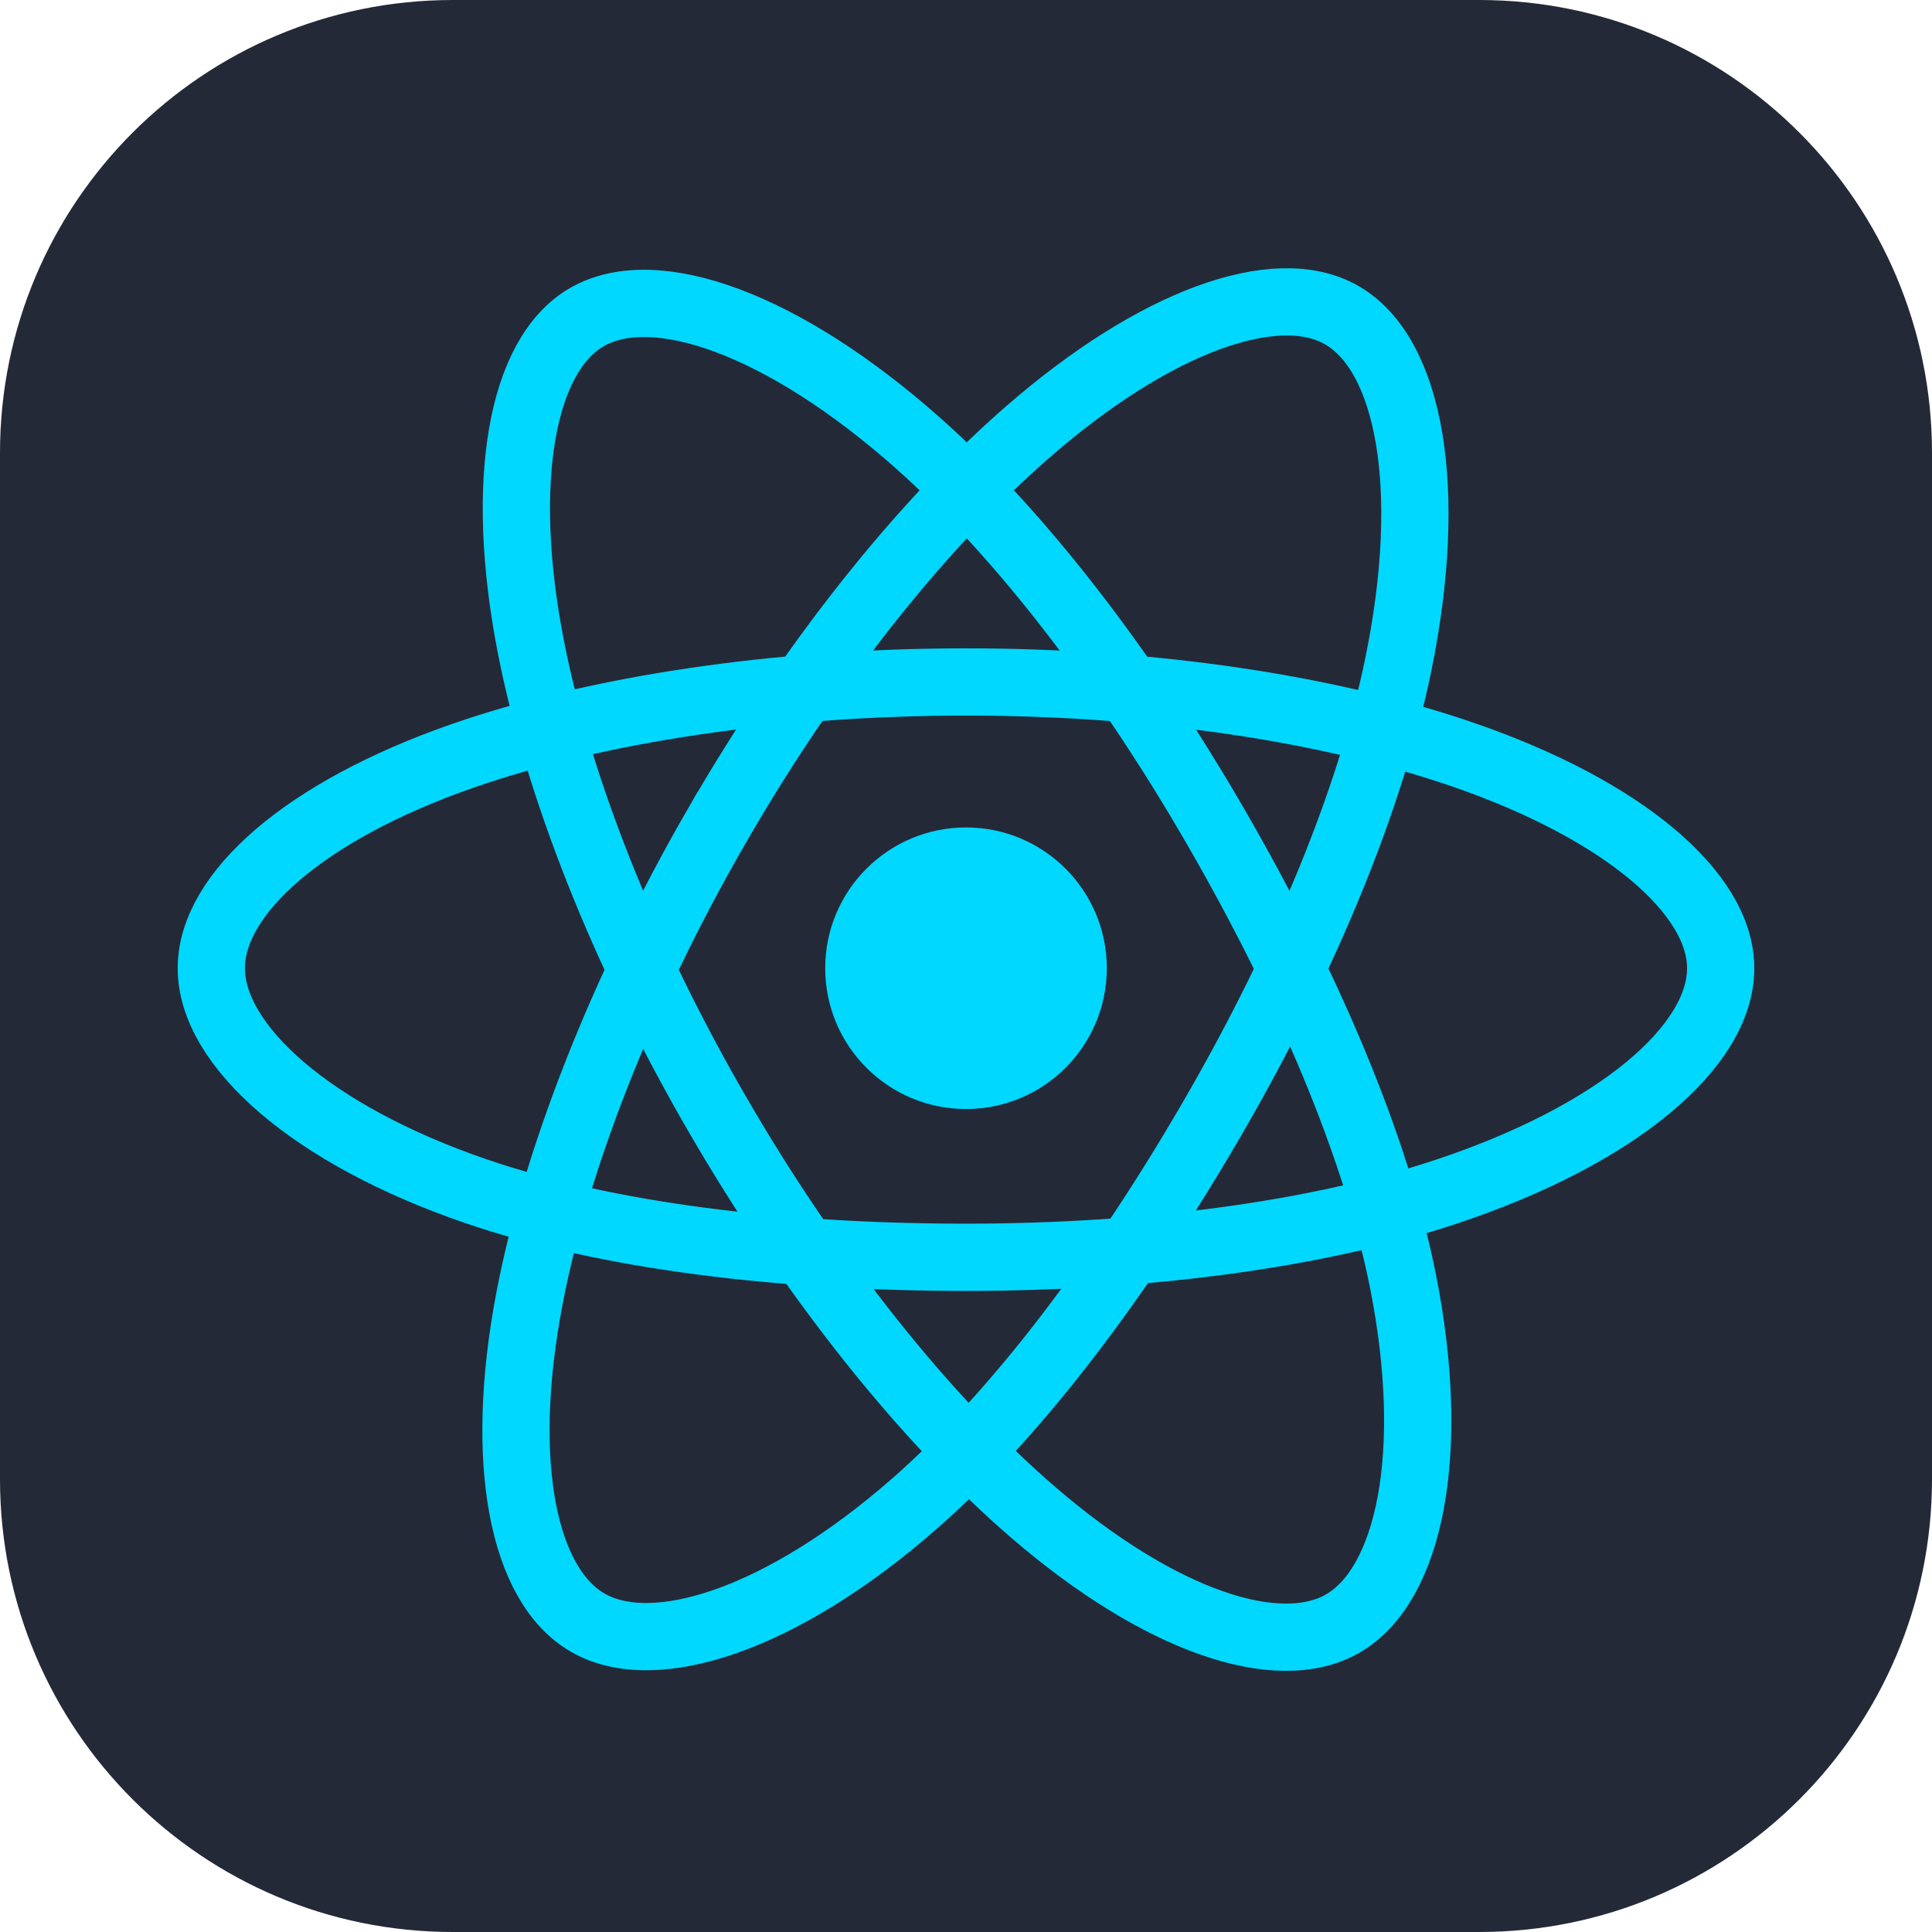
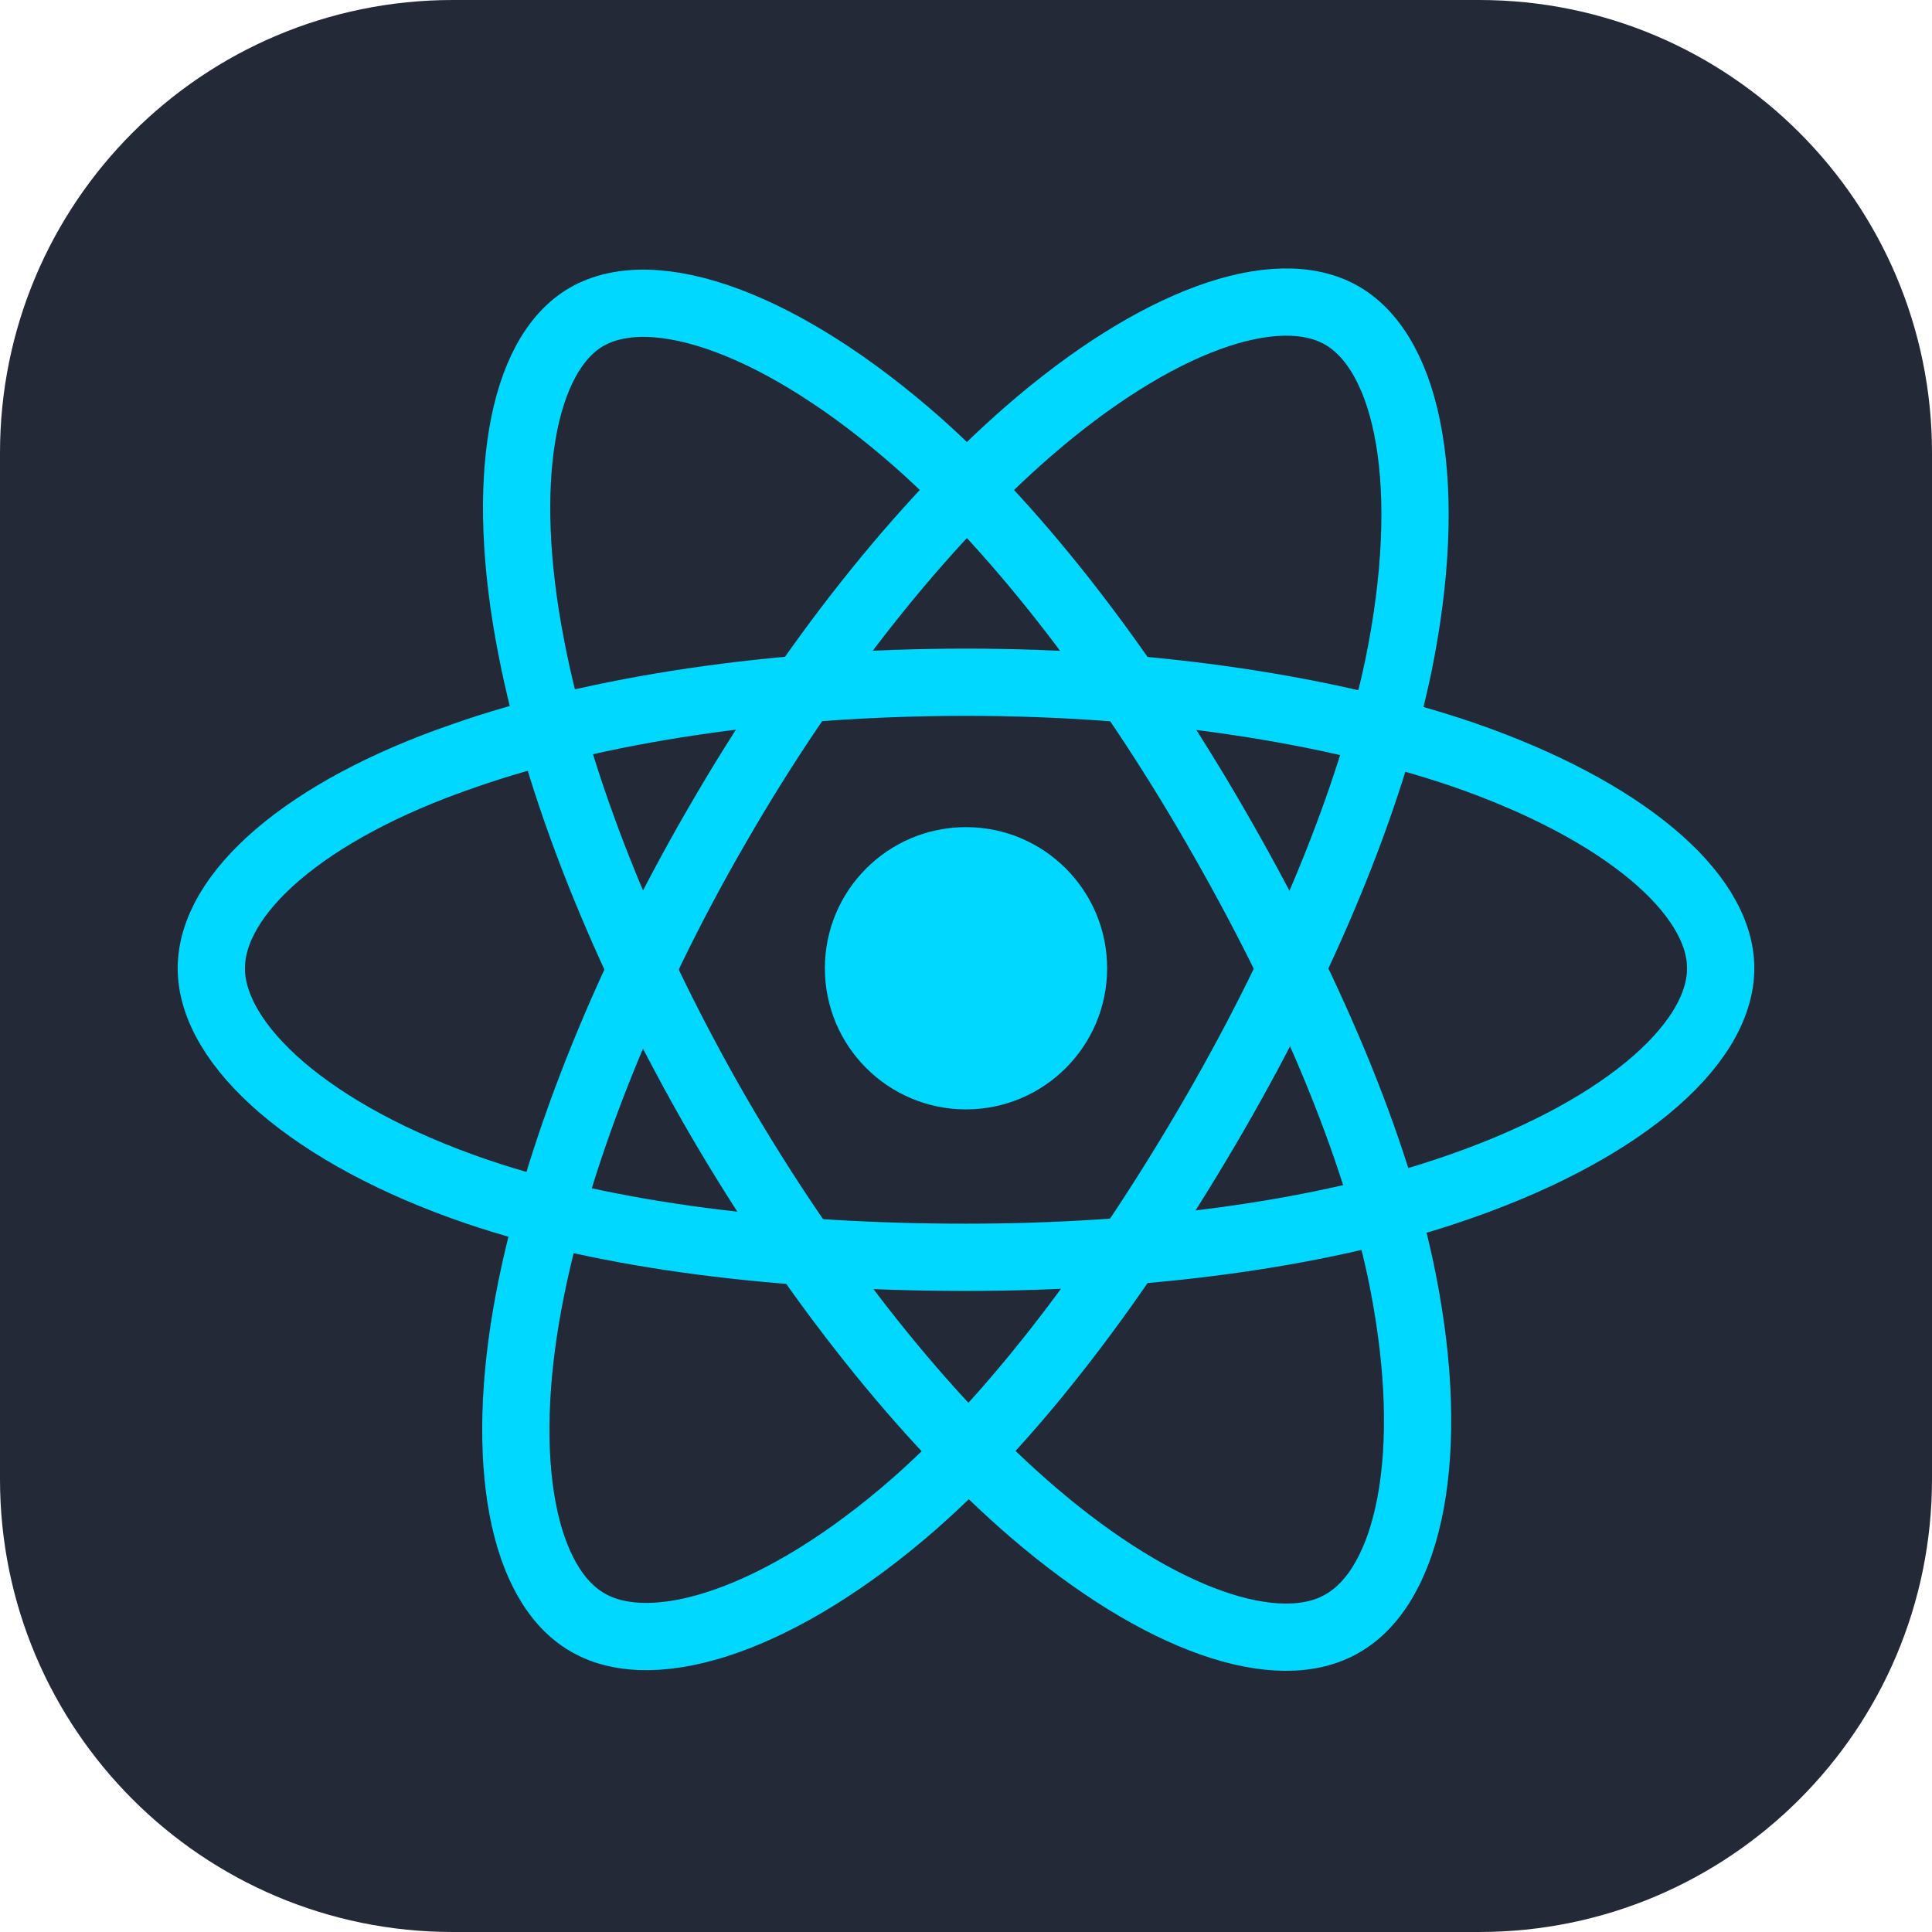
<svg xmlns="http://www.w3.org/2000/svg" fill="none" viewBox="0 0 256 256">
  <rect width="256" height="256" fill="#242938" rx="60" />
-   <path fill="#00D8FF" d="M128.001 146.951C138.305 146.951 146.657 138.598 146.657 128.295C146.657 117.992 138.305 109.639 128.001 109.639C117.698 109.639 109.345 117.992 109.345 128.295C109.345 138.598 117.698 146.951 128.001 146.951Z" />
-   <path fill-rule="evenodd" stroke="#00D8FF" stroke-width="8.911" d="M128.002 90.363C153.05 90.363 176.319 93.957 193.864 99.998C215.003 107.275 228 118.306 228 128.295C228 138.704 214.226 150.423 191.525 157.944C174.363 163.63 151.779 166.598 128.002 166.598C103.624 166.598 80.539 163.812 63.183 157.881C41.225 150.376 28 138.506 28 128.295C28 118.387 40.41 107.441 61.252 100.175C78.862 94.035 102.705 90.363 127.998 90.363H128.002Z" clip-rule="evenodd" />
-   <path fill-rule="evenodd" stroke="#00D8FF" stroke-width="8.911" d="M94.981 109.438C107.495 87.74 122.232 69.378 136.23 57.197C153.094 42.521 169.144 36.773 177.796 41.762C186.813 46.962 190.084 64.75 185.259 88.171C181.614 105.879 172.9 126.925 161.021 147.523C148.842 168.641 134.897 187.247 121.09 199.315C103.619 214.587 86.728 220.114 77.883 215.013C69.3 210.067 66.018 193.846 70.136 172.161C73.615 153.838 82.345 131.349 94.977 109.438L94.981 109.438Z" clip-rule="evenodd" />
-   <path fill-rule="evenodd" stroke="#00D8FF" stroke-width="8.911" d="M95.012 147.578C82.463 125.904 73.919 103.962 70.353 85.752C66.06 63.811 69.095 47.035 77.74 42.032C86.749 36.816 103.792 42.866 121.674 58.744C135.194 70.748 149.077 88.805 160.99 109.383C173.204 130.481 182.358 151.856 185.919 169.844C190.425 192.608 186.778 210.001 177.941 215.116C169.367 220.08 153.676 214.825 136.945 200.427C122.809 188.263 107.685 169.468 95.012 147.578Z" clip-rule="evenodd" />
+   <path fill="#00D8FF" d="M128 147a1 1 0 000-37.4 1 1 0 000 37.4Z" />
+   <path fill-rule="evenodd" stroke="#00D8FF" stroke-width="8.911" d="M128 90.4c-25.3 0-49.1 3.6-66.7 9.8C40.4 107.4 28 118.4 28 128.3c0 10.2 13.2 22.1 35.2 29.6 17.3 5.9 40.4 8.7 64.8 8.7 23.8 0 46.4-3 63.5-8.7 22.7-7.5 36.5-19.2 36.5-29.6 0-10-13-21-34.1-28.3-17.6-6-40.8-9.6-65.9-9.6Z" clip-rule="evenodd" />
+   <path fill-rule="evenodd" stroke="#00D8FF" stroke-width="8.911" d="M95 109.4c-12.7 21.9-21.4 44.4-24.9 62.8-4.1 21.6-.8 37.9 7.8 42.8 8.8 5.1 25.7-.4 43.2-15.7 13.8-12.1 27.7-30.7 39.9-51.8 11.9-20.6 20.6-41.6 24.3-59.3 4.8-23.5 1.5-41.2-7.5-46.4-8.7-5-24.7.7-41.6 15.4-14 12.2-28.7 30.5-41.2 52.2Z" clip-rule="evenodd" />
+   <path fill-rule="evenodd" stroke="#00D8FF" stroke-width="8.911" d="M95 147.6C82.5 125.9 73.9 104 70.4 85.8 66.1 63.8 69.1 47 77.7 42c9-5.2 26.1.9 44 16.7 13.5 12 27.4 30.1 39.3 50.7 12.2 21.1 21.4 42.5 24.9 60.4 4.5 22.8.9 40.2-8 45.3-8.5 5-24.2-.3-41-14.7-14.1-12.1-29.2-30.9-41.9-52.8Z" clip-rule="evenodd" />
</svg>
